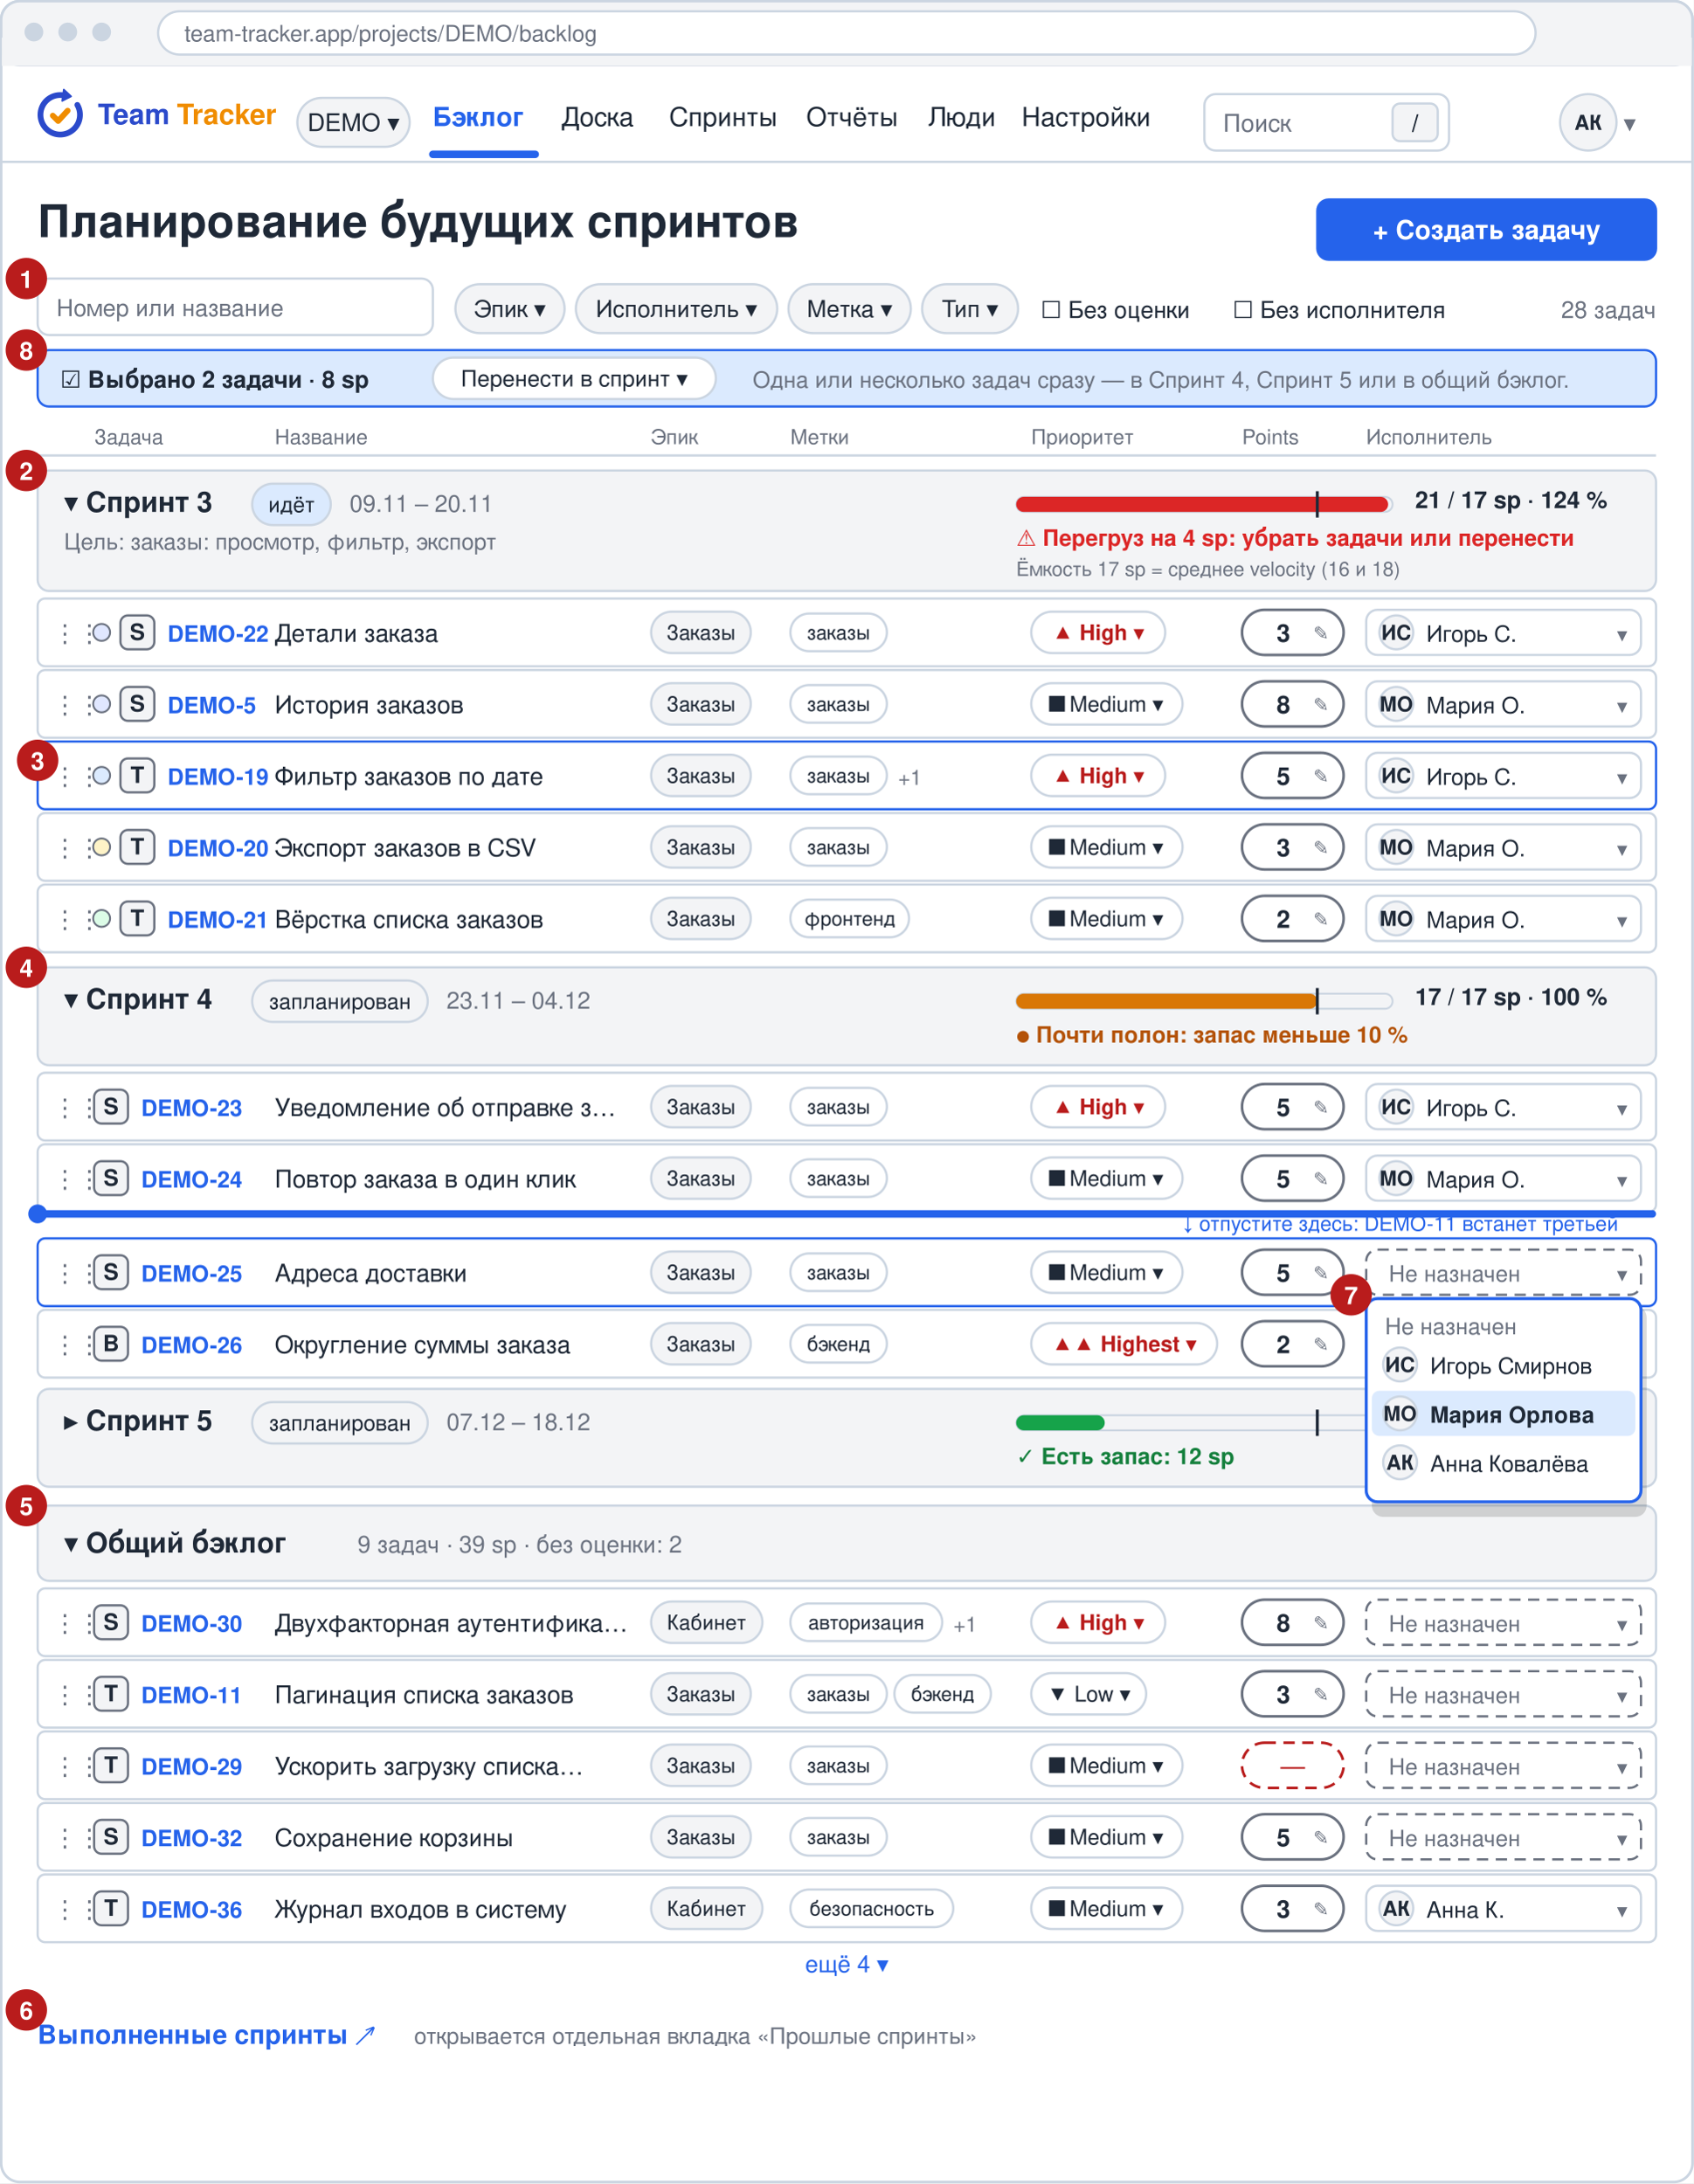
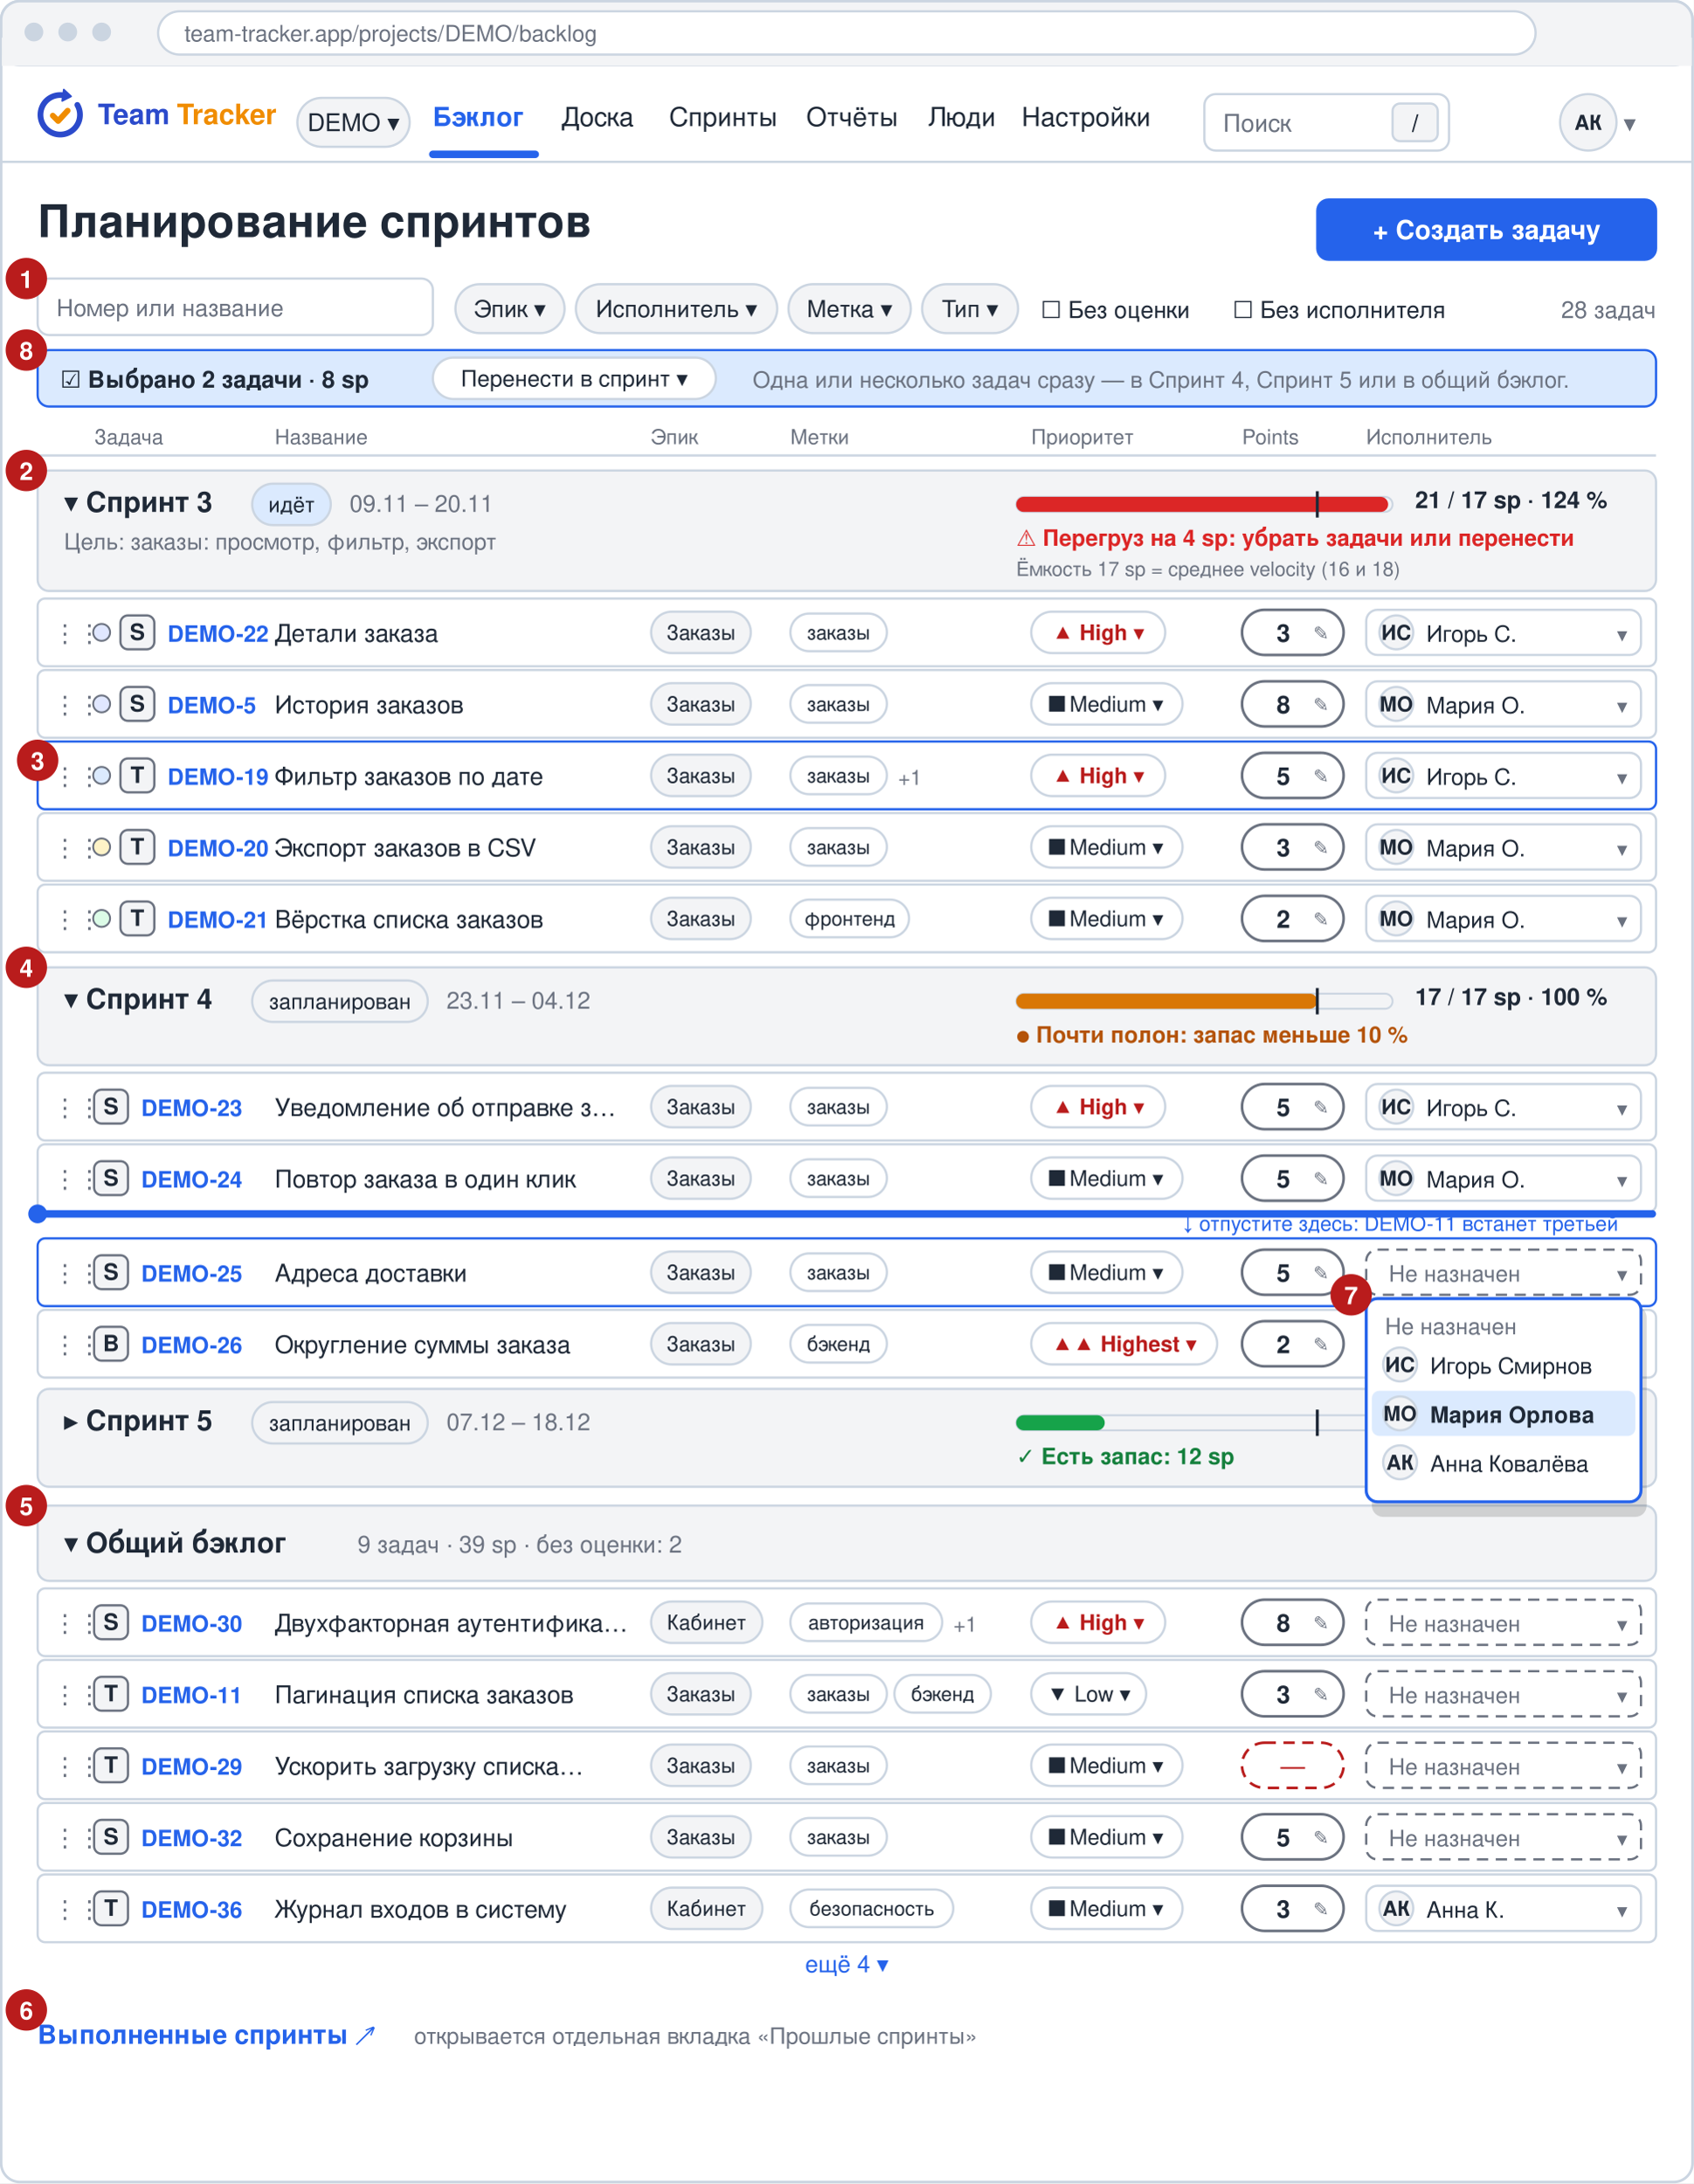
- <svg xmlns="http://www.w3.org/2000/svg" width="900" height="1160" viewBox="0 0 900 1160" font-family="Helvetica, Arial, 'Segoe UI', 'DejaVu Sans', sans-serif" role="img" aria-label="Вкладка «Планирование будущих спринтов»">
+ <svg xmlns="http://www.w3.org/2000/svg" width="900" height="1160" viewBox="0 0 900 1160" font-family="Helvetica, Arial, 'Segoe UI', 'DejaVu Sans', sans-serif" role="img" aria-label="Вкладка «Планирование спринтов»">
  <defs>
    <marker id="arr" viewBox="0 0 10 10" refX="9" refY="5" markerWidth="7" markerHeight="7" orient="auto-start-reverse">
      <path d="M0 0 L10 5 L0 10 z" fill="#2563eb" />
    </marker>
  </defs>
  <rect width="900" height="1160" fill="#ffffff" />
  <rect x="0.6" y="0.6" width="898.8" height="1158.8" rx="10" fill="#ffffff" stroke="#cbd5e1" stroke-width="1.4" />
  <rect x="0.6" y="0.6" width="898.8" height="34" rx="10" fill="#f3f4f6" stroke="#cbd5e1" stroke-width="1.4" />
  <rect x="1" y="20" width="898" height="15" rx="0" fill="#f3f4f6" />
  <circle cx="18" cy="17" r="5" fill="#cbd5e1" />
  <circle cx="36" cy="17" r="5" fill="#cbd5e1" />
  <circle cx="54" cy="17" r="5" fill="#cbd5e1" />
  <rect x="84" y="6" width="732" height="23" rx="11.5" fill="#ffffff" stroke="#cbd5e1" stroke-width="1.2" />
  <text x="98" y="22" text-anchor="start" font-size="12" fill="#6b7280">team-tracker.app/projects/DEMO/backlog</text>
  <line x1="1" y1="86" x2="899" y2="86" stroke="#cbd5e1" stroke-width="1.2" />
  <g transform="translate(18 47) scale(0.4375)">
    <path d="M52.78 20 A24 24 0 1 1 35.34 8.23" fill="none" stroke="#2B4ACB" stroke-width="7" stroke-linecap="round" />
    <polygon points="45.24,9.62 36.31,1.30 34.37,15.16" fill="#2B4ACB" stroke="#2B4ACB" stroke-width="2" stroke-linejoin="round" />
    <polyline points="23,33 29.5,39.5 41,27" fill="none" stroke="#F08C00" stroke-width="7" stroke-linecap="round" stroke-linejoin="round" />
  </g>
  <text x="52" y="66" text-anchor="start" font-size="15" font-weight="bold" fill="#2B4ACB">Team</text>
  <text x="94" y="66" text-anchor="start" font-size="15" font-weight="bold" fill="#F08C00">Tracker</text>
  <rect x="158" y="52" width="59.68" height="26" rx="13.0" fill="#f3f4f6" stroke="#cbd5e1" stroke-width="1.2" />
  <text x="187.84" y="69.68" text-anchor="middle" font-size="13" fill="#1f2937">DEMO ▾</text>
  <text x="230" y="67" text-anchor="start" font-size="14" font-weight="bold" fill="#2563eb">Бэклог</text>
  <rect x="228" y="80" width="58.4" height="4" rx="2" fill="#2563eb" />
  <text x="298.4" y="67" text-anchor="start" font-size="14" fill="#1f2937">Доска</text>
  <text x="355.6" y="67" text-anchor="start" font-size="14" fill="#1f2937">Спринты</text>
  <text x="428.48" y="67" text-anchor="start" font-size="14" fill="#1f2937">Отчёты</text>
  <text x="493.52" y="67" text-anchor="start" font-size="14" fill="#1f2937">Люди</text>
  <text x="542.88" y="67" text-anchor="start" font-size="14" fill="#1f2937">Настройки</text>
  <rect x="640" y="50" width="130" height="30" rx="6" fill="#ffffff" stroke="#cbd5e1" stroke-width="1.2" />
  <text x="650" y="70" text-anchor="start" font-size="13" fill="#6b7280">Поиск</text>
  <rect x="740" y="55" width="24" height="20" rx="4" fill="#f3f4f6" stroke="#cbd5e1" stroke-width="1.2" />
  <text x="752" y="70" text-anchor="middle" font-size="13" font-weight="bold" fill="#1f2937">/</text>
  <circle cx="844" cy="65" r="15" fill="#f3f4f6" stroke="#cbd5e1" stroke-width="1.2" />
  <text x="844" y="69" text-anchor="middle" font-size="11" font-weight="bold" fill="#1f2937">АК</text>
  <text x="866" y="70" text-anchor="middle" font-size="13" fill="#6b7280">▾</text>
-   <text x="20" y="126" text-anchor="start" font-size="24" font-weight="bold" fill="#1f2937">Планирование будущих спринтов</text>
+   <text x="20" y="126" text-anchor="start" font-size="24" font-weight="bold" fill="#1f2937">Планирование спринтов</text>
  <rect x="700" y="106" width="180" height="32" rx="6" fill="#2563eb" stroke="#2563eb" stroke-width="1.2" />
  <text x="790.0" y="127.04" text-anchor="middle" font-size="14" font-weight="bold" fill="#ffffff">+ Создать задачу</text>
  <rect x="20" y="148" width="210" height="30" rx="6" fill="#ffffff" stroke="#cbd5e1" stroke-width="1.2" />
  <text x="30" y="168" text-anchor="start" font-size="12.5" fill="#6b7280">Номер или название</text>
  <rect x="242" y="151" width="58" height="26" rx="13.0" fill="#f3f4f6" stroke="#cbd5e1" stroke-width="1.2" />
  <text x="271.0" y="168.5" text-anchor="middle" font-size="12.5" fill="#1f2937">Эпик ▾</text>
  <rect x="306.0" y="151" width="107" height="26" rx="13.0" fill="#f3f4f6" stroke="#cbd5e1" stroke-width="1.2" />
  <text x="359.5" y="168.5" text-anchor="middle" font-size="12.5" fill="#1f2937">Исполнитель ▾</text>
  <rect x="419.0" y="151" width="65.0" height="26" rx="13.0" fill="#f3f4f6" stroke="#cbd5e1" stroke-width="1.2" />
  <text x="451.5" y="168.5" text-anchor="middle" font-size="12.5" fill="#1f2937">Метка ▾</text>
  <rect x="490.0" y="151" width="51.0" height="26" rx="13.0" fill="#f3f4f6" stroke="#cbd5e1" stroke-width="1.2" />
  <text x="515.5" y="168.5" text-anchor="middle" font-size="12.5" fill="#1f2937">Тип ▾</text>
  <text x="553.0" y="169" text-anchor="start" font-size="12.5" fill="#1f2937">☐ Без оценки</text>
  <text x="655.0" y="169" text-anchor="start" font-size="12.5" fill="#1f2937">☐ Без исполнителя</text>
  <text x="880" y="169" text-anchor="end" font-size="12.5" fill="#6b7280">28 задач</text>
  <circle cx="14" cy="148" r="11" fill="#b91c1c" />
  <text x="14" y="153" text-anchor="middle" font-size="13" font-weight="bold" fill="#ffffff">1</text>
  <rect x="20" y="186" width="860" height="30" rx="6" fill="#dbeafe" stroke="#2563eb" stroke-width="1.2" />
  <text x="32" y="206" text-anchor="start" font-size="12.5" font-weight="bold" fill="#1f2937">☑ Выбрано 2 задачи · 8 sp</text>
  <rect x="230" y="190" width="150.4" height="22" rx="11.0" fill="#ffffff" stroke="#cbd5e1" stroke-width="1.2" />
  <text x="305.2" y="205.32" text-anchor="middle" font-size="12" fill="#1f2937">Перенести в спринт ▾</text>
  <text x="400" y="206" text-anchor="start" font-size="12" fill="#6b7280">Одна или несколько задач сразу — в Спринт 4, Спринт 5 или в общий бэклог.</text>
  <circle cx="14" cy="186" r="11" fill="#b91c1c" />
  <text x="14" y="191" text-anchor="middle" font-size="13" font-weight="bold" fill="#ffffff">8</text>
  <text x="50" y="236" text-anchor="start" font-size="11" fill="#6b7280">Задача</text>
  <text x="146" y="236" text-anchor="start" font-size="11" fill="#6b7280">Название</text>
  <text x="346" y="236" text-anchor="start" font-size="11" fill="#6b7280">Эпик</text>
  <text x="420" y="236" text-anchor="start" font-size="11" fill="#6b7280">Метки</text>
  <text x="548" y="236" text-anchor="start" font-size="11" fill="#6b7280">Приоритет</text>
  <text x="660" y="236" text-anchor="start" font-size="11" fill="#6b7280">Points</text>
  <text x="726" y="236" text-anchor="start" font-size="11" fill="#6b7280">Исполнитель</text>
  <line x1="20" y1="242" x2="880" y2="242" stroke="#cbd5e1" stroke-width="1.2" />
  <rect x="20" y="250" width="860" height="64" rx="6" fill="#f3f4f6" stroke="#cbd5e1" stroke-width="1.2" />
  <text x="34" y="272" text-anchor="start" font-size="15" font-weight="bold" fill="#1f2937">▾ Спринт 3</text>
  <rect x="134.0" y="257" width="41.76" height="22" rx="11.0" fill="#dbeafe" stroke="#cbd5e1" stroke-width="1.2" />
  <text x="154.88" y="272.14" text-anchor="middle" font-size="11.5" fill="#1f2937">идёт</text>
  <text x="185.76" y="272" text-anchor="start" font-size="12.5" fill="#6b7280">09.11 – 20.11</text>
  <text x="34" y="292" text-anchor="start" font-size="12" fill="#6b7280">Цель: заказы: просмотр, фильтр, экспорт</text>
  <rect x="540" y="264" width="200" height="8" rx="4.0" fill="#f3f4f6" stroke="#cbd5e1" stroke-width="1" />
  <rect x="540" y="264" width="197.647" height="8" rx="4.0" fill="#dc2626" />
  <line x1="700.0" y1="261" x2="700.0" y2="275" stroke="#1f2937" stroke-width="1.6" />
  <text x="752" y="270" text-anchor="start" font-size="12.5" font-weight="bold" fill="#1f2937">21 / 17 sp · 124 %</text>
  <text x="540" y="290" text-anchor="start" font-size="12" font-weight="bold" fill="#dc2626">⚠ Перегруз на 4 sp: убрать задачи или перенести</text>
  <text x="540" y="306" text-anchor="start" font-size="10.5" fill="#6b7280">Ёмкость 17 sp = среднее velocity (16 и 18)</text>
  <circle cx="14" cy="250" r="11" fill="#b91c1c" />
  <text x="14" y="255" text-anchor="middle" font-size="13" font-weight="bold" fill="#ffffff">2</text>
  <rect x="20" y="318" width="860" height="36" rx="4" fill="#ffffff" stroke="#cbd5e1" stroke-width="1.2" />
  <text x="28" y="341" text-anchor="start" font-size="13" fill="#6b7280">⋮⋮</text>
  <circle cx="54" cy="336" r="4.5" fill="#e0e7ff" stroke="#6b7280" stroke-width="1" />
  <rect x="64" y="327" width="18" height="18" rx="4" fill="#f3f4f6" stroke="#6b7280" stroke-width="1.2" />
  <text x="73.0" y="340" text-anchor="middle" font-size="12" font-weight="bold" fill="#1f2937">S</text>
  <text x="89" y="341" text-anchor="start" font-size="12" font-weight="bold" fill="#2563eb">DEMO-22</text>
  <text x="146" y="341" text-anchor="start" font-size="13" fill="#1f2937">Детали заказа</text>
  <rect x="346" y="325" width="52.96" height="22" rx="11.0" fill="#f3f4f6" stroke="#cbd5e1" stroke-width="1.2" />
  <text x="372.48" y="339.96" text-anchor="middle" font-size="11" fill="#1f2937">Заказы</text>
  <rect x="420" y="326" width="51.28" height="20" rx="10.0" fill="#ffffff" stroke="#cbd5e1" stroke-width="1.2" />
  <text x="445.64" y="339.78" text-anchor="middle" font-size="10.5" fill="#1f2937">заказы</text>
  <rect x="548" y="325" width="71.2" height="22" rx="11.0" fill="#ffffff" stroke="#cbd5e1" stroke-width="1.2" />
  <text x="583.6" y="340.14" text-anchor="middle" font-size="11.5" font-weight="bold" fill="#b91c1c">▲ High ▾</text>
  <rect x="660" y="324" width="54" height="24" rx="12" fill="#ffffff" stroke="#6b7280" stroke-width="1.4" />
  <text x="682" y="341" text-anchor="middle" font-size="13" font-weight="bold" fill="#1f2937">3</text>
  <text x="702" y="340" text-anchor="middle" font-size="10" fill="#6b7280">✎</text>
  <rect x="726" y="324" width="146" height="24" rx="6" fill="#ffffff" stroke="#cbd5e1" stroke-width="1.2" />
  <circle cx="742" cy="336" r="9" fill="#f3f4f6" stroke="#cbd5e1" stroke-width="1.2" />
  <text x="742" y="340" text-anchor="middle" font-size="11" font-weight="bold" fill="#1f2937">ИС</text>
  <text x="758" y="341" text-anchor="start" font-size="12" fill="#1f2937">Игорь С.</text>
  <text x="862" y="341" text-anchor="middle" font-size="11" fill="#6b7280">▾</text>
  <rect x="20" y="356" width="860" height="36" rx="4" fill="#ffffff" stroke="#cbd5e1" stroke-width="1.2" />
  <text x="28" y="379" text-anchor="start" font-size="13" fill="#6b7280">⋮⋮</text>
  <circle cx="54" cy="374" r="4.5" fill="#e0e7ff" stroke="#6b7280" stroke-width="1" />
  <rect x="64" y="365" width="18" height="18" rx="4" fill="#f3f4f6" stroke="#6b7280" stroke-width="1.2" />
  <text x="73.0" y="378" text-anchor="middle" font-size="12" font-weight="bold" fill="#1f2937">S</text>
  <text x="89" y="379" text-anchor="start" font-size="12" font-weight="bold" fill="#2563eb">DEMO-5</text>
  <text x="146" y="379" text-anchor="start" font-size="13" fill="#1f2937">История заказов</text>
  <rect x="346" y="363" width="52.96" height="22" rx="11.0" fill="#f3f4f6" stroke="#cbd5e1" stroke-width="1.2" />
  <text x="372.48" y="377.96" text-anchor="middle" font-size="11" fill="#1f2937">Заказы</text>
  <rect x="420" y="364" width="51.28" height="20" rx="10.0" fill="#ffffff" stroke="#cbd5e1" stroke-width="1.2" />
  <text x="445.64" y="377.78" text-anchor="middle" font-size="10.5" fill="#1f2937">заказы</text>
  <rect x="548" y="363" width="80.4" height="22" rx="11.0" fill="#ffffff" stroke="#cbd5e1" stroke-width="1.2" />
  <text x="588.2" y="378.14" text-anchor="middle" font-size="11.5" fill="#1f2937">■ Medium ▾</text>
  <rect x="660" y="362" width="54" height="24" rx="12" fill="#ffffff" stroke="#6b7280" stroke-width="1.4" />
  <text x="682" y="379" text-anchor="middle" font-size="13" font-weight="bold" fill="#1f2937">8</text>
  <text x="702" y="378" text-anchor="middle" font-size="10" fill="#6b7280">✎</text>
  <rect x="726" y="362" width="146" height="24" rx="6" fill="#ffffff" stroke="#cbd5e1" stroke-width="1.2" />
  <circle cx="742" cy="374" r="9" fill="#f3f4f6" stroke="#cbd5e1" stroke-width="1.2" />
  <text x="742" y="378" text-anchor="middle" font-size="11" font-weight="bold" fill="#1f2937">МО</text>
  <text x="758" y="379" text-anchor="start" font-size="12" fill="#1f2937">Мария О.</text>
  <text x="862" y="379" text-anchor="middle" font-size="11" fill="#6b7280">▾</text>
  <rect x="20" y="394" width="860" height="36" rx="4" fill="#ffffff" stroke="#2563eb" stroke-width="1.2" />
  <text x="28" y="417" text-anchor="start" font-size="13" fill="#6b7280">⋮⋮</text>
  <circle cx="54" cy="412" r="4.5" fill="#dbeafe" stroke="#6b7280" stroke-width="1" />
  <rect x="64" y="403" width="18" height="18" rx="4" fill="#f3f4f6" stroke="#6b7280" stroke-width="1.2" />
  <text x="73.0" y="416" text-anchor="middle" font-size="12" font-weight="bold" fill="#1f2937">T</text>
  <text x="89" y="417" text-anchor="start" font-size="12" font-weight="bold" fill="#2563eb">DEMO-19</text>
  <text x="146" y="417" text-anchor="start" font-size="13" fill="#1f2937">Фильтр заказов по дате</text>
  <rect x="346" y="401" width="52.96" height="22" rx="11.0" fill="#f3f4f6" stroke="#cbd5e1" stroke-width="1.2" />
  <text x="372.48" y="415.96" text-anchor="middle" font-size="11" fill="#1f2937">Заказы</text>
  <rect x="420" y="402" width="51.28" height="20" rx="10.0" fill="#ffffff" stroke="#cbd5e1" stroke-width="1.2" />
  <text x="445.64" y="415.78" text-anchor="middle" font-size="10.5" fill="#1f2937">заказы</text>
  <text x="477.28" y="417" text-anchor="start" font-size="11" fill="#6b7280">+1</text>
  <rect x="548" y="401" width="71.2" height="22" rx="11.0" fill="#ffffff" stroke="#cbd5e1" stroke-width="1.2" />
  <text x="583.6" y="416.14" text-anchor="middle" font-size="11.5" font-weight="bold" fill="#b91c1c">▲ High ▾</text>
  <rect x="660" y="400" width="54" height="24" rx="12" fill="#ffffff" stroke="#6b7280" stroke-width="1.4" />
  <text x="682" y="417" text-anchor="middle" font-size="13" font-weight="bold" fill="#1f2937">5</text>
  <text x="702" y="416" text-anchor="middle" font-size="10" fill="#6b7280">✎</text>
  <rect x="726" y="400" width="146" height="24" rx="6" fill="#ffffff" stroke="#cbd5e1" stroke-width="1.2" />
  <circle cx="742" cy="412" r="9" fill="#f3f4f6" stroke="#cbd5e1" stroke-width="1.2" />
  <text x="742" y="416" text-anchor="middle" font-size="11" font-weight="bold" fill="#1f2937">ИС</text>
  <text x="758" y="417" text-anchor="start" font-size="12" fill="#1f2937">Игорь С.</text>
  <text x="862" y="417" text-anchor="middle" font-size="11" fill="#6b7280">▾</text>
  <rect x="20" y="432" width="860" height="36" rx="4" fill="#ffffff" stroke="#cbd5e1" stroke-width="1.2" />
  <text x="28" y="455" text-anchor="start" font-size="13" fill="#6b7280">⋮⋮</text>
  <circle cx="54" cy="450" r="4.5" fill="#fef3c7" stroke="#6b7280" stroke-width="1" />
  <rect x="64" y="441" width="18" height="18" rx="4" fill="#f3f4f6" stroke="#6b7280" stroke-width="1.2" />
  <text x="73.0" y="454" text-anchor="middle" font-size="12" font-weight="bold" fill="#1f2937">T</text>
  <text x="89" y="455" text-anchor="start" font-size="12" font-weight="bold" fill="#2563eb">DEMO-20</text>
  <text x="146" y="455" text-anchor="start" font-size="13" fill="#1f2937">Экспорт заказов в CSV</text>
  <rect x="346" y="439" width="52.96" height="22" rx="11.0" fill="#f3f4f6" stroke="#cbd5e1" stroke-width="1.2" />
  <text x="372.48" y="453.96" text-anchor="middle" font-size="11" fill="#1f2937">Заказы</text>
  <rect x="420" y="440" width="51.28" height="20" rx="10.0" fill="#ffffff" stroke="#cbd5e1" stroke-width="1.2" />
  <text x="445.64" y="453.78" text-anchor="middle" font-size="10.5" fill="#1f2937">заказы</text>
  <rect x="548" y="439" width="80.4" height="22" rx="11.0" fill="#ffffff" stroke="#cbd5e1" stroke-width="1.2" />
  <text x="588.2" y="454.14" text-anchor="middle" font-size="11.5" fill="#1f2937">■ Medium ▾</text>
  <rect x="660" y="438" width="54" height="24" rx="12" fill="#ffffff" stroke="#6b7280" stroke-width="1.4" />
  <text x="682" y="455" text-anchor="middle" font-size="13" font-weight="bold" fill="#1f2937">3</text>
  <text x="702" y="454" text-anchor="middle" font-size="10" fill="#6b7280">✎</text>
  <rect x="726" y="438" width="146" height="24" rx="6" fill="#ffffff" stroke="#cbd5e1" stroke-width="1.2" />
  <circle cx="742" cy="450" r="9" fill="#f3f4f6" stroke="#cbd5e1" stroke-width="1.2" />
  <text x="742" y="454" text-anchor="middle" font-size="11" font-weight="bold" fill="#1f2937">МО</text>
  <text x="758" y="455" text-anchor="start" font-size="12" fill="#1f2937">Мария О.</text>
  <text x="862" y="455" text-anchor="middle" font-size="11" fill="#6b7280">▾</text>
  <rect x="20" y="470" width="860" height="36" rx="4" fill="#ffffff" stroke="#cbd5e1" stroke-width="1.2" />
  <text x="28" y="493" text-anchor="start" font-size="13" fill="#6b7280">⋮⋮</text>
  <circle cx="54" cy="488" r="4.5" fill="#dcfce7" stroke="#6b7280" stroke-width="1" />
  <rect x="64" y="479" width="18" height="18" rx="4" fill="#f3f4f6" stroke="#6b7280" stroke-width="1.2" />
  <text x="73.0" y="492" text-anchor="middle" font-size="12" font-weight="bold" fill="#1f2937">T</text>
  <text x="89" y="493" text-anchor="start" font-size="12" font-weight="bold" fill="#2563eb">DEMO-21</text>
  <text x="146" y="493" text-anchor="start" font-size="13" fill="#1f2937">Вёрстка списка заказов</text>
  <rect x="346" y="477" width="52.96" height="22" rx="11.0" fill="#f3f4f6" stroke="#cbd5e1" stroke-width="1.2" />
  <text x="372.48" y="491.96" text-anchor="middle" font-size="11" fill="#1f2937">Заказы</text>
  <rect x="420" y="478" width="63.04" height="20" rx="10.0" fill="#ffffff" stroke="#cbd5e1" stroke-width="1.2" />
  <text x="451.52" y="491.78" text-anchor="middle" font-size="10.5" fill="#1f2937">фронтенд</text>
  <rect x="548" y="477" width="80.4" height="22" rx="11.0" fill="#ffffff" stroke="#cbd5e1" stroke-width="1.2" />
  <text x="588.2" y="492.14" text-anchor="middle" font-size="11.5" fill="#1f2937">■ Medium ▾</text>
  <rect x="660" y="476" width="54" height="24" rx="12" fill="#ffffff" stroke="#6b7280" stroke-width="1.4" />
  <text x="682" y="493" text-anchor="middle" font-size="13" font-weight="bold" fill="#1f2937">2</text>
  <text x="702" y="492" text-anchor="middle" font-size="10" fill="#6b7280">✎</text>
  <rect x="726" y="476" width="146" height="24" rx="6" fill="#ffffff" stroke="#cbd5e1" stroke-width="1.2" />
  <circle cx="742" cy="488" r="9" fill="#f3f4f6" stroke="#cbd5e1" stroke-width="1.2" />
  <text x="742" y="492" text-anchor="middle" font-size="11" font-weight="bold" fill="#1f2937">МО</text>
  <text x="758" y="493" text-anchor="start" font-size="12" fill="#1f2937">Мария О.</text>
  <text x="862" y="493" text-anchor="middle" font-size="11" fill="#6b7280">▾</text>
  <circle cx="20" cy="404" r="11" fill="#b91c1c" />
  <text x="20" y="409" text-anchor="middle" font-size="13" font-weight="bold" fill="#ffffff">3</text>
  <rect x="20" y="514" width="860" height="52" rx="6" fill="#f3f4f6" stroke="#cbd5e1" stroke-width="1.2" />
  <text x="34" y="536" text-anchor="start" font-size="15" font-weight="bold" fill="#1f2937">▾ Спринт 4</text>
  <rect x="134.0" y="521" width="93.28" height="22" rx="11.0" fill="#f3f4f6" stroke="#cbd5e1" stroke-width="1.2" />
  <text x="180.64" y="536.14" text-anchor="middle" font-size="11.5" fill="#1f2937">запланирован</text>
  <text x="237.28" y="536" text-anchor="start" font-size="12.5" fill="#6b7280">23.11 – 04.12</text>
  <rect x="540" y="528" width="200" height="8" rx="4.0" fill="#f3f4f6" stroke="#cbd5e1" stroke-width="1" />
  <rect x="540" y="528" width="160.0" height="8" rx="4.0" fill="#d97706" />
  <line x1="700.0" y1="525" x2="700.0" y2="539" stroke="#1f2937" stroke-width="1.6" />
  <text x="752" y="534" text-anchor="start" font-size="12.5" font-weight="bold" fill="#1f2937">17 / 17 sp · 100 %</text>
  <text x="540" y="554" text-anchor="start" font-size="12" font-weight="bold" fill="#b45309">● Почти полон: запас меньше 10 %</text>
  <circle cx="14" cy="514" r="11" fill="#b91c1c" />
  <text x="14" y="519" text-anchor="middle" font-size="13" font-weight="bold" fill="#ffffff">4</text>
  <rect x="20" y="570" width="860" height="36" rx="4" fill="#ffffff" stroke="#cbd5e1" stroke-width="1.2" />
  <text x="28" y="593" text-anchor="start" font-size="13" fill="#6b7280">⋮⋮</text>
  <rect x="50" y="579" width="18" height="18" rx="4" fill="#f3f4f6" stroke="#6b7280" stroke-width="1.2" />
  <text x="59.0" y="592" text-anchor="middle" font-size="12" font-weight="bold" fill="#1f2937">S</text>
  <text x="75" y="593" text-anchor="start" font-size="12" font-weight="bold" fill="#2563eb">DEMO-23</text>
  <text x="146" y="593" text-anchor="start" font-size="13" fill="#1f2937">Уведомление об отправке з…</text>
  <rect x="346" y="577" width="52.96" height="22" rx="11.0" fill="#f3f4f6" stroke="#cbd5e1" stroke-width="1.2" />
  <text x="372.48" y="591.96" text-anchor="middle" font-size="11" fill="#1f2937">Заказы</text>
  <rect x="420" y="578" width="51.28" height="20" rx="10.0" fill="#ffffff" stroke="#cbd5e1" stroke-width="1.2" />
  <text x="445.64" y="591.78" text-anchor="middle" font-size="10.5" fill="#1f2937">заказы</text>
  <rect x="548" y="577" width="71.2" height="22" rx="11.0" fill="#ffffff" stroke="#cbd5e1" stroke-width="1.2" />
  <text x="583.6" y="592.14" text-anchor="middle" font-size="11.5" font-weight="bold" fill="#b91c1c">▲ High ▾</text>
  <rect x="660" y="576" width="54" height="24" rx="12" fill="#ffffff" stroke="#6b7280" stroke-width="1.4" />
  <text x="682" y="593" text-anchor="middle" font-size="13" font-weight="bold" fill="#1f2937">5</text>
  <text x="702" y="592" text-anchor="middle" font-size="10" fill="#6b7280">✎</text>
  <rect x="726" y="576" width="146" height="24" rx="6" fill="#ffffff" stroke="#cbd5e1" stroke-width="1.2" />
  <circle cx="742" cy="588" r="9" fill="#f3f4f6" stroke="#cbd5e1" stroke-width="1.2" />
  <text x="742" y="592" text-anchor="middle" font-size="11" font-weight="bold" fill="#1f2937">ИС</text>
  <text x="758" y="593" text-anchor="start" font-size="12" fill="#1f2937">Игорь С.</text>
  <text x="862" y="593" text-anchor="middle" font-size="11" fill="#6b7280">▾</text>
  <rect x="20" y="608" width="860" height="36" rx="4" fill="#ffffff" stroke="#cbd5e1" stroke-width="1.2" />
  <text x="28" y="631" text-anchor="start" font-size="13" fill="#6b7280">⋮⋮</text>
  <rect x="50" y="617" width="18" height="18" rx="4" fill="#f3f4f6" stroke="#6b7280" stroke-width="1.2" />
  <text x="59.0" y="630" text-anchor="middle" font-size="12" font-weight="bold" fill="#1f2937">S</text>
  <text x="75" y="631" text-anchor="start" font-size="12" font-weight="bold" fill="#2563eb">DEMO-24</text>
  <text x="146" y="631" text-anchor="start" font-size="13" fill="#1f2937">Повтор заказа в один клик</text>
  <rect x="346" y="615" width="52.96" height="22" rx="11.0" fill="#f3f4f6" stroke="#cbd5e1" stroke-width="1.2" />
  <text x="372.48" y="629.96" text-anchor="middle" font-size="11" fill="#1f2937">Заказы</text>
  <rect x="420" y="616" width="51.28" height="20" rx="10.0" fill="#ffffff" stroke="#cbd5e1" stroke-width="1.2" />
  <text x="445.64" y="629.78" text-anchor="middle" font-size="10.5" fill="#1f2937">заказы</text>
  <rect x="548" y="615" width="80.4" height="22" rx="11.0" fill="#ffffff" stroke="#cbd5e1" stroke-width="1.2" />
  <text x="588.2" y="630.14" text-anchor="middle" font-size="11.5" fill="#1f2937">■ Medium ▾</text>
  <rect x="660" y="614" width="54" height="24" rx="12" fill="#ffffff" stroke="#6b7280" stroke-width="1.4" />
  <text x="682" y="631" text-anchor="middle" font-size="13" font-weight="bold" fill="#1f2937">5</text>
  <text x="702" y="630" text-anchor="middle" font-size="10" fill="#6b7280">✎</text>
  <rect x="726" y="614" width="146" height="24" rx="6" fill="#ffffff" stroke="#cbd5e1" stroke-width="1.2" />
  <circle cx="742" cy="626" r="9" fill="#f3f4f6" stroke="#cbd5e1" stroke-width="1.2" />
  <text x="742" y="630" text-anchor="middle" font-size="11" font-weight="bold" fill="#1f2937">МО</text>
  <text x="758" y="631" text-anchor="start" font-size="12" fill="#1f2937">Мария О.</text>
  <text x="862" y="631" text-anchor="middle" font-size="11" fill="#6b7280">▾</text>
  <rect x="20" y="643" width="860" height="4" rx="2" fill="#2563eb" />
  <circle cx="20" cy="645" r="5" fill="#2563eb" />
  <text x="860" y="654" text-anchor="end" font-size="11" fill="#2563eb">↓ отпустите здесь: DEMO-11 встанет третьей</text>
  <rect x="20" y="658" width="860" height="36" rx="4" fill="#ffffff" stroke="#2563eb" stroke-width="1.2" />
  <text x="28" y="681" text-anchor="start" font-size="13" fill="#6b7280">⋮⋮</text>
  <rect x="50" y="667" width="18" height="18" rx="4" fill="#f3f4f6" stroke="#6b7280" stroke-width="1.2" />
  <text x="59.0" y="680" text-anchor="middle" font-size="12" font-weight="bold" fill="#1f2937">S</text>
  <text x="75" y="681" text-anchor="start" font-size="12" font-weight="bold" fill="#2563eb">DEMO-25</text>
  <text x="146" y="681" text-anchor="start" font-size="13" fill="#1f2937">Адреса доставки</text>
  <rect x="346" y="665" width="52.96" height="22" rx="11.0" fill="#f3f4f6" stroke="#cbd5e1" stroke-width="1.2" />
  <text x="372.48" y="679.96" text-anchor="middle" font-size="11" fill="#1f2937">Заказы</text>
  <rect x="420" y="666" width="51.28" height="20" rx="10.0" fill="#ffffff" stroke="#cbd5e1" stroke-width="1.2" />
  <text x="445.64" y="679.78" text-anchor="middle" font-size="10.5" fill="#1f2937">заказы</text>
  <rect x="548" y="665" width="80.4" height="22" rx="11.0" fill="#ffffff" stroke="#cbd5e1" stroke-width="1.2" />
  <text x="588.2" y="680.14" text-anchor="middle" font-size="11.5" fill="#1f2937">■ Medium ▾</text>
  <rect x="660" y="664" width="54" height="24" rx="12" fill="#ffffff" stroke="#6b7280" stroke-width="1.4" />
  <text x="682" y="681" text-anchor="middle" font-size="13" font-weight="bold" fill="#1f2937">5</text>
  <text x="702" y="680" text-anchor="middle" font-size="10" fill="#6b7280">✎</text>
  <rect x="726" y="664" width="146" height="24" rx="6" fill="#ffffff" stroke="#6b7280" stroke-width="1.2" stroke-dasharray="6 4" />
  <text x="738" y="681" text-anchor="start" font-size="12" fill="#6b7280">Не назначен</text>
  <text x="862" y="681" text-anchor="middle" font-size="11" fill="#6b7280">▾</text>
  <rect x="20" y="696" width="860" height="36" rx="4" fill="#ffffff" stroke="#cbd5e1" stroke-width="1.2" />
  <text x="28" y="719" text-anchor="start" font-size="13" fill="#6b7280">⋮⋮</text>
  <rect x="50" y="705" width="18" height="18" rx="4" fill="#f3f4f6" stroke="#6b7280" stroke-width="1.2" />
  <text x="59.0" y="718" text-anchor="middle" font-size="12" font-weight="bold" fill="#1f2937">B</text>
  <text x="75" y="719" text-anchor="start" font-size="12" font-weight="bold" fill="#2563eb">DEMO-26</text>
  <text x="146" y="719" text-anchor="start" font-size="13" fill="#1f2937">Округление суммы заказа</text>
  <rect x="346" y="703" width="52.96" height="22" rx="11.0" fill="#f3f4f6" stroke="#cbd5e1" stroke-width="1.2" />
  <text x="372.48" y="717.96" text-anchor="middle" font-size="11" fill="#1f2937">Заказы</text>
  <rect x="420" y="704" width="51.28" height="20" rx="10.0" fill="#ffffff" stroke="#cbd5e1" stroke-width="1.2" />
  <text x="445.64" y="717.78" text-anchor="middle" font-size="10.5" fill="#1f2937">бэкенд</text>
  <rect x="548" y="703" width="98.8" height="22" rx="11.0" fill="#ffffff" stroke="#cbd5e1" stroke-width="1.2" />
  <text x="597.4" y="718.14" text-anchor="middle" font-size="11.5" font-weight="bold" fill="#b91c1c">▲▲ Highest ▾</text>
  <rect x="660" y="702" width="54" height="24" rx="12" fill="#ffffff" stroke="#6b7280" stroke-width="1.4" />
  <text x="682" y="719" text-anchor="middle" font-size="13" font-weight="bold" fill="#1f2937">2</text>
  <text x="702" y="718" text-anchor="middle" font-size="10" fill="#6b7280">✎</text>
  <rect x="726" y="702" width="146" height="24" rx="6" fill="#ffffff" stroke="#cbd5e1" stroke-width="1.2" />
  <circle cx="742" cy="714" r="9" fill="#f3f4f6" stroke="#cbd5e1" stroke-width="1.2" />
  <text x="742" y="718" text-anchor="middle" font-size="11" font-weight="bold" fill="#1f2937">ИС</text>
  <text x="758" y="719" text-anchor="start" font-size="12" fill="#1f2937">Игорь С.</text>
  <text x="862" y="719" text-anchor="middle" font-size="11" fill="#6b7280">▾</text>
  <rect x="20" y="738" width="860" height="52" rx="6" fill="#f3f4f6" stroke="#cbd5e1" stroke-width="1.2" />
  <text x="34" y="760" text-anchor="start" font-size="15" font-weight="bold" fill="#1f2937">▸ Спринт 5</text>
  <rect x="134.0" y="745" width="93.28" height="22" rx="11.0" fill="#f3f4f6" stroke="#cbd5e1" stroke-width="1.2" />
  <text x="180.64" y="760.14" text-anchor="middle" font-size="11.5" fill="#1f2937">запланирован</text>
  <text x="237.28" y="760" text-anchor="start" font-size="12.5" fill="#6b7280">07.12 – 18.12</text>
  <rect x="540" y="752" width="200" height="8" rx="4.0" fill="#f3f4f6" stroke="#cbd5e1" stroke-width="1" />
  <rect x="540" y="752" width="47.059" height="8" rx="4.0" fill="#16a34a" />
  <line x1="700.0" y1="749" x2="700.0" y2="763" stroke="#1f2937" stroke-width="1.6" />
  <text x="752" y="758" text-anchor="start" font-size="12.5" font-weight="bold" fill="#1f2937">5 / 17 sp · 29 %</text>
  <text x="540" y="778" text-anchor="start" font-size="12" font-weight="bold" fill="#15803d">✓ Есть запас: 12 sp</text>
  <rect x="20" y="800" width="860" height="40" rx="6" fill="#f3f4f6" stroke="#cbd5e1" stroke-width="1.2" />
  <text x="34" y="825" text-anchor="start" font-size="15" font-weight="bold" fill="#1f2937">▾ Общий бэклог</text>
  <text x="190" y="825" text-anchor="start" font-size="12.5" fill="#6b7280">9 задач · 39 sp · без оценки: 2</text>
  <circle cx="14" cy="800" r="11" fill="#b91c1c" />
  <text x="14" y="805" text-anchor="middle" font-size="13" font-weight="bold" fill="#ffffff">5</text>
  <rect x="20" y="844" width="860" height="36" rx="4" fill="#ffffff" stroke="#cbd5e1" stroke-width="1.2" />
  <text x="28" y="867" text-anchor="start" font-size="13" fill="#6b7280">⋮⋮</text>
  <rect x="50" y="853" width="18" height="18" rx="4" fill="#f3f4f6" stroke="#6b7280" stroke-width="1.2" />
  <text x="59.0" y="866" text-anchor="middle" font-size="12" font-weight="bold" fill="#1f2937">S</text>
  <text x="75" y="867" text-anchor="start" font-size="12" font-weight="bold" fill="#2563eb">DEMO-30</text>
  <text x="146" y="867" text-anchor="start" font-size="13" fill="#1f2937">Двухфакторная аутентифика…</text>
  <rect x="346" y="851" width="59.12" height="22" rx="11.0" fill="#f3f4f6" stroke="#cbd5e1" stroke-width="1.2" />
  <text x="375.56" y="865.96" text-anchor="middle" font-size="11" fill="#1f2937">Кабинет</text>
  <rect x="420" y="852" width="80.68" height="20" rx="10.0" fill="#ffffff" stroke="#cbd5e1" stroke-width="1.2" />
  <text x="460.34" y="865.78" text-anchor="middle" font-size="10.5" fill="#1f2937">авторизация</text>
  <text x="506.68" y="867" text-anchor="start" font-size="11" fill="#6b7280">+1</text>
  <rect x="548" y="851" width="71.2" height="22" rx="11.0" fill="#ffffff" stroke="#cbd5e1" stroke-width="1.2" />
  <text x="583.6" y="866.14" text-anchor="middle" font-size="11.5" font-weight="bold" fill="#b91c1c">▲ High ▾</text>
  <rect x="660" y="850" width="54" height="24" rx="12" fill="#ffffff" stroke="#6b7280" stroke-width="1.4" />
  <text x="682" y="867" text-anchor="middle" font-size="13" font-weight="bold" fill="#1f2937">8</text>
  <text x="702" y="866" text-anchor="middle" font-size="10" fill="#6b7280">✎</text>
  <rect x="726" y="850" width="146" height="24" rx="6" fill="#ffffff" stroke="#6b7280" stroke-width="1.2" stroke-dasharray="6 4" />
  <text x="738" y="867" text-anchor="start" font-size="12" fill="#6b7280">Не назначен</text>
  <text x="862" y="867" text-anchor="middle" font-size="11" fill="#6b7280">▾</text>
  <rect x="20" y="882" width="860" height="36" rx="4" fill="#ffffff" stroke="#cbd5e1" stroke-width="1.2" />
  <text x="28" y="905" text-anchor="start" font-size="13" fill="#6b7280">⋮⋮</text>
  <rect x="50" y="891" width="18" height="18" rx="4" fill="#f3f4f6" stroke="#6b7280" stroke-width="1.2" />
  <text x="59.0" y="904" text-anchor="middle" font-size="12" font-weight="bold" fill="#1f2937">T</text>
  <text x="75" y="905" text-anchor="start" font-size="12" font-weight="bold" fill="#2563eb">DEMO-11</text>
  <text x="146" y="905" text-anchor="start" font-size="13" fill="#1f2937">Пагинация списка заказов</text>
  <rect x="346" y="889" width="52.96" height="22" rx="11.0" fill="#f3f4f6" stroke="#cbd5e1" stroke-width="1.2" />
  <text x="372.48" y="903.96" text-anchor="middle" font-size="11" fill="#1f2937">Заказы</text>
  <rect x="420" y="890" width="51.28" height="20" rx="10.0" fill="#ffffff" stroke="#cbd5e1" stroke-width="1.2" />
  <text x="445.64" y="903.78" text-anchor="middle" font-size="10.5" fill="#1f2937">заказы</text>
  <rect x="475.28" y="890" width="51.28" height="20" rx="10.0" fill="#ffffff" stroke="#cbd5e1" stroke-width="1.2" />
  <text x="500.92" y="903.78" text-anchor="middle" font-size="10.5" fill="#1f2937">бэкенд</text>
  <rect x="548" y="889" width="61.08" height="22" rx="11.0" fill="#ffffff" stroke="#cbd5e1" stroke-width="1.2" />
  <text x="578.54" y="904.14" text-anchor="middle" font-size="11.5" fill="#1f2937">▼ Low ▾</text>
  <rect x="660" y="888" width="54" height="24" rx="12" fill="#ffffff" stroke="#6b7280" stroke-width="1.4" />
  <text x="682" y="905" text-anchor="middle" font-size="13" font-weight="bold" fill="#1f2937">3</text>
  <text x="702" y="904" text-anchor="middle" font-size="10" fill="#6b7280">✎</text>
  <rect x="726" y="888" width="146" height="24" rx="6" fill="#ffffff" stroke="#6b7280" stroke-width="1.2" stroke-dasharray="6 4" />
  <text x="738" y="905" text-anchor="start" font-size="12" fill="#6b7280">Не назначен</text>
  <text x="862" y="905" text-anchor="middle" font-size="11" fill="#6b7280">▾</text>
  <rect x="20" y="920" width="860" height="36" rx="4" fill="#ffffff" stroke="#cbd5e1" stroke-width="1.2" />
  <text x="28" y="943" text-anchor="start" font-size="13" fill="#6b7280">⋮⋮</text>
  <rect x="50" y="929" width="18" height="18" rx="4" fill="#f3f4f6" stroke="#6b7280" stroke-width="1.2" />
  <text x="59.0" y="942" text-anchor="middle" font-size="12" font-weight="bold" fill="#1f2937">T</text>
  <text x="75" y="943" text-anchor="start" font-size="12" font-weight="bold" fill="#2563eb">DEMO-29</text>
  <text x="146" y="943" text-anchor="start" font-size="13" fill="#1f2937">Ускорить загрузку списка…</text>
  <rect x="346" y="927" width="52.96" height="22" rx="11.0" fill="#f3f4f6" stroke="#cbd5e1" stroke-width="1.2" />
  <text x="372.48" y="941.96" text-anchor="middle" font-size="11" fill="#1f2937">Заказы</text>
  <rect x="420" y="928" width="51.28" height="20" rx="10.0" fill="#ffffff" stroke="#cbd5e1" stroke-width="1.2" />
  <text x="445.64" y="941.78" text-anchor="middle" font-size="10.5" fill="#1f2937">заказы</text>
  <rect x="548" y="927" width="80.4" height="22" rx="11.0" fill="#ffffff" stroke="#cbd5e1" stroke-width="1.2" />
  <text x="588.2" y="942.14" text-anchor="middle" font-size="11.5" fill="#1f2937">■ Medium ▾</text>
  <rect x="660" y="926" width="54" height="24" rx="12" fill="#ffffff" stroke="#b91c1c" stroke-width="1.4" stroke-dasharray="6 4" />
  <text x="687" y="943" text-anchor="middle" font-size="13" fill="#b91c1c">—</text>
  <rect x="726" y="926" width="146" height="24" rx="6" fill="#ffffff" stroke="#6b7280" stroke-width="1.2" stroke-dasharray="6 4" />
  <text x="738" y="943" text-anchor="start" font-size="12" fill="#6b7280">Не назначен</text>
  <text x="862" y="943" text-anchor="middle" font-size="11" fill="#6b7280">▾</text>
  <rect x="20" y="958" width="860" height="36" rx="4" fill="#ffffff" stroke="#cbd5e1" stroke-width="1.2" />
  <text x="28" y="981" text-anchor="start" font-size="13" fill="#6b7280">⋮⋮</text>
  <rect x="50" y="967" width="18" height="18" rx="4" fill="#f3f4f6" stroke="#6b7280" stroke-width="1.2" />
  <text x="59.0" y="980" text-anchor="middle" font-size="12" font-weight="bold" fill="#1f2937">S</text>
  <text x="75" y="981" text-anchor="start" font-size="12" font-weight="bold" fill="#2563eb">DEMO-32</text>
  <text x="146" y="981" text-anchor="start" font-size="13" fill="#1f2937">Сохранение корзины</text>
  <rect x="346" y="965" width="52.96" height="22" rx="11.0" fill="#f3f4f6" stroke="#cbd5e1" stroke-width="1.2" />
  <text x="372.48" y="979.96" text-anchor="middle" font-size="11" fill="#1f2937">Заказы</text>
  <rect x="420" y="966" width="51.28" height="20" rx="10.0" fill="#ffffff" stroke="#cbd5e1" stroke-width="1.2" />
  <text x="445.64" y="979.78" text-anchor="middle" font-size="10.5" fill="#1f2937">заказы</text>
  <rect x="548" y="965" width="80.4" height="22" rx="11.0" fill="#ffffff" stroke="#cbd5e1" stroke-width="1.2" />
  <text x="588.2" y="980.14" text-anchor="middle" font-size="11.5" fill="#1f2937">■ Medium ▾</text>
  <rect x="660" y="964" width="54" height="24" rx="12" fill="#ffffff" stroke="#6b7280" stroke-width="1.4" />
  <text x="682" y="981" text-anchor="middle" font-size="13" font-weight="bold" fill="#1f2937">5</text>
  <text x="702" y="980" text-anchor="middle" font-size="10" fill="#6b7280">✎</text>
  <rect x="726" y="964" width="146" height="24" rx="6" fill="#ffffff" stroke="#6b7280" stroke-width="1.2" stroke-dasharray="6 4" />
  <text x="738" y="981" text-anchor="start" font-size="12" fill="#6b7280">Не назначен</text>
  <text x="862" y="981" text-anchor="middle" font-size="11" fill="#6b7280">▾</text>
  <rect x="20" y="996" width="860" height="36" rx="4" fill="#ffffff" stroke="#cbd5e1" stroke-width="1.2" />
  <text x="28" y="1019" text-anchor="start" font-size="13" fill="#6b7280">⋮⋮</text>
  <rect x="50" y="1005" width="18" height="18" rx="4" fill="#f3f4f6" stroke="#6b7280" stroke-width="1.2" />
  <text x="59.0" y="1018" text-anchor="middle" font-size="12" font-weight="bold" fill="#1f2937">T</text>
  <text x="75" y="1019" text-anchor="start" font-size="12" font-weight="bold" fill="#2563eb">DEMO-36</text>
  <text x="146" y="1019" text-anchor="start" font-size="13" fill="#1f2937">Журнал входов в систему</text>
  <rect x="346" y="1003" width="59.12" height="22" rx="11.0" fill="#f3f4f6" stroke="#cbd5e1" stroke-width="1.2" />
  <text x="375.56" y="1017.96" text-anchor="middle" font-size="11" fill="#1f2937">Кабинет</text>
  <rect x="420" y="1004" width="86.56" height="20" rx="10.0" fill="#ffffff" stroke="#cbd5e1" stroke-width="1.2" />
  <text x="463.28" y="1017.78" text-anchor="middle" font-size="10.5" fill="#1f2937">безопасность</text>
  <rect x="548" y="1003" width="80.4" height="22" rx="11.0" fill="#ffffff" stroke="#cbd5e1" stroke-width="1.2" />
  <text x="588.2" y="1018.14" text-anchor="middle" font-size="11.5" fill="#1f2937">■ Medium ▾</text>
  <rect x="660" y="1002" width="54" height="24" rx="12" fill="#ffffff" stroke="#6b7280" stroke-width="1.4" />
  <text x="682" y="1019" text-anchor="middle" font-size="13" font-weight="bold" fill="#1f2937">3</text>
  <text x="702" y="1018" text-anchor="middle" font-size="10" fill="#6b7280">✎</text>
  <rect x="726" y="1002" width="146" height="24" rx="6" fill="#ffffff" stroke="#cbd5e1" stroke-width="1.2" />
  <circle cx="742" cy="1014" r="9" fill="#f3f4f6" stroke="#cbd5e1" stroke-width="1.2" />
  <text x="742" y="1018" text-anchor="middle" font-size="11" font-weight="bold" fill="#1f2937">АК</text>
  <text x="758" y="1019" text-anchor="start" font-size="12" fill="#1f2937">Анна К.</text>
  <text x="862" y="1019" text-anchor="middle" font-size="11" fill="#6b7280">▾</text>
  <text x="450" y="1048" text-anchor="middle" font-size="12.5" fill="#2563eb">ещё 4 ▾</text>
  <text x="20" y="1086" text-anchor="start" font-size="14" font-weight="bold" fill="#2563eb">Выполненные спринты ↗</text>
  <text x="220" y="1086" text-anchor="start" font-size="12" fill="#6b7280">открывается отдельная вкладка «Прошлые спринты»</text>
  <circle cx="14" cy="1068" r="11" fill="#b91c1c" />
  <text x="14" y="1073" text-anchor="middle" font-size="13" font-weight="bold" fill="#ffffff">6</text>
  <rect x="729" y="694" width="146" height="112" rx="6" fill="#000000" fill-opacity="0.15" />
  <rect x="726" y="690" width="146" height="108" rx="6" fill="#ffffff" stroke="#2563eb" stroke-width="1.6" />
  <text x="736" y="709" text-anchor="start" font-size="12" fill="#6b7280">Не назначен</text>
  <circle cx="744" cy="725" r="9" fill="#f3f4f6" stroke="#cbd5e1" stroke-width="1.2" />
  <text x="744" y="729" text-anchor="middle" font-size="11" font-weight="bold" fill="#1f2937">ИС</text>
  <text x="760" y="730" text-anchor="start" font-size="12" fill="#1f2937">Игорь Смирнов</text>
  <rect x="729" y="739" width="140" height="24" rx="4" fill="#dbeafe" />
  <circle cx="744" cy="751" r="9" fill="#f3f4f6" stroke="#cbd5e1" stroke-width="1.2" />
  <text x="744" y="755" text-anchor="middle" font-size="11" font-weight="bold" fill="#1f2937">МО</text>
  <text x="760" y="756" text-anchor="start" font-size="12" font-weight="bold" fill="#1f2937">Мария Орлова</text>
  <circle cx="744" cy="777" r="9" fill="#f3f4f6" stroke="#cbd5e1" stroke-width="1.2" />
  <text x="744" y="781" text-anchor="middle" font-size="11" font-weight="bold" fill="#1f2937">АК</text>
  <text x="760" y="782" text-anchor="start" font-size="12" fill="#1f2937">Анна Ковалёва</text>
  <circle cx="718" cy="688" r="11" fill="#b91c1c" />
  <text x="718" y="693" text-anchor="middle" font-size="13" font-weight="bold" fill="#ffffff">7</text>
</svg>
